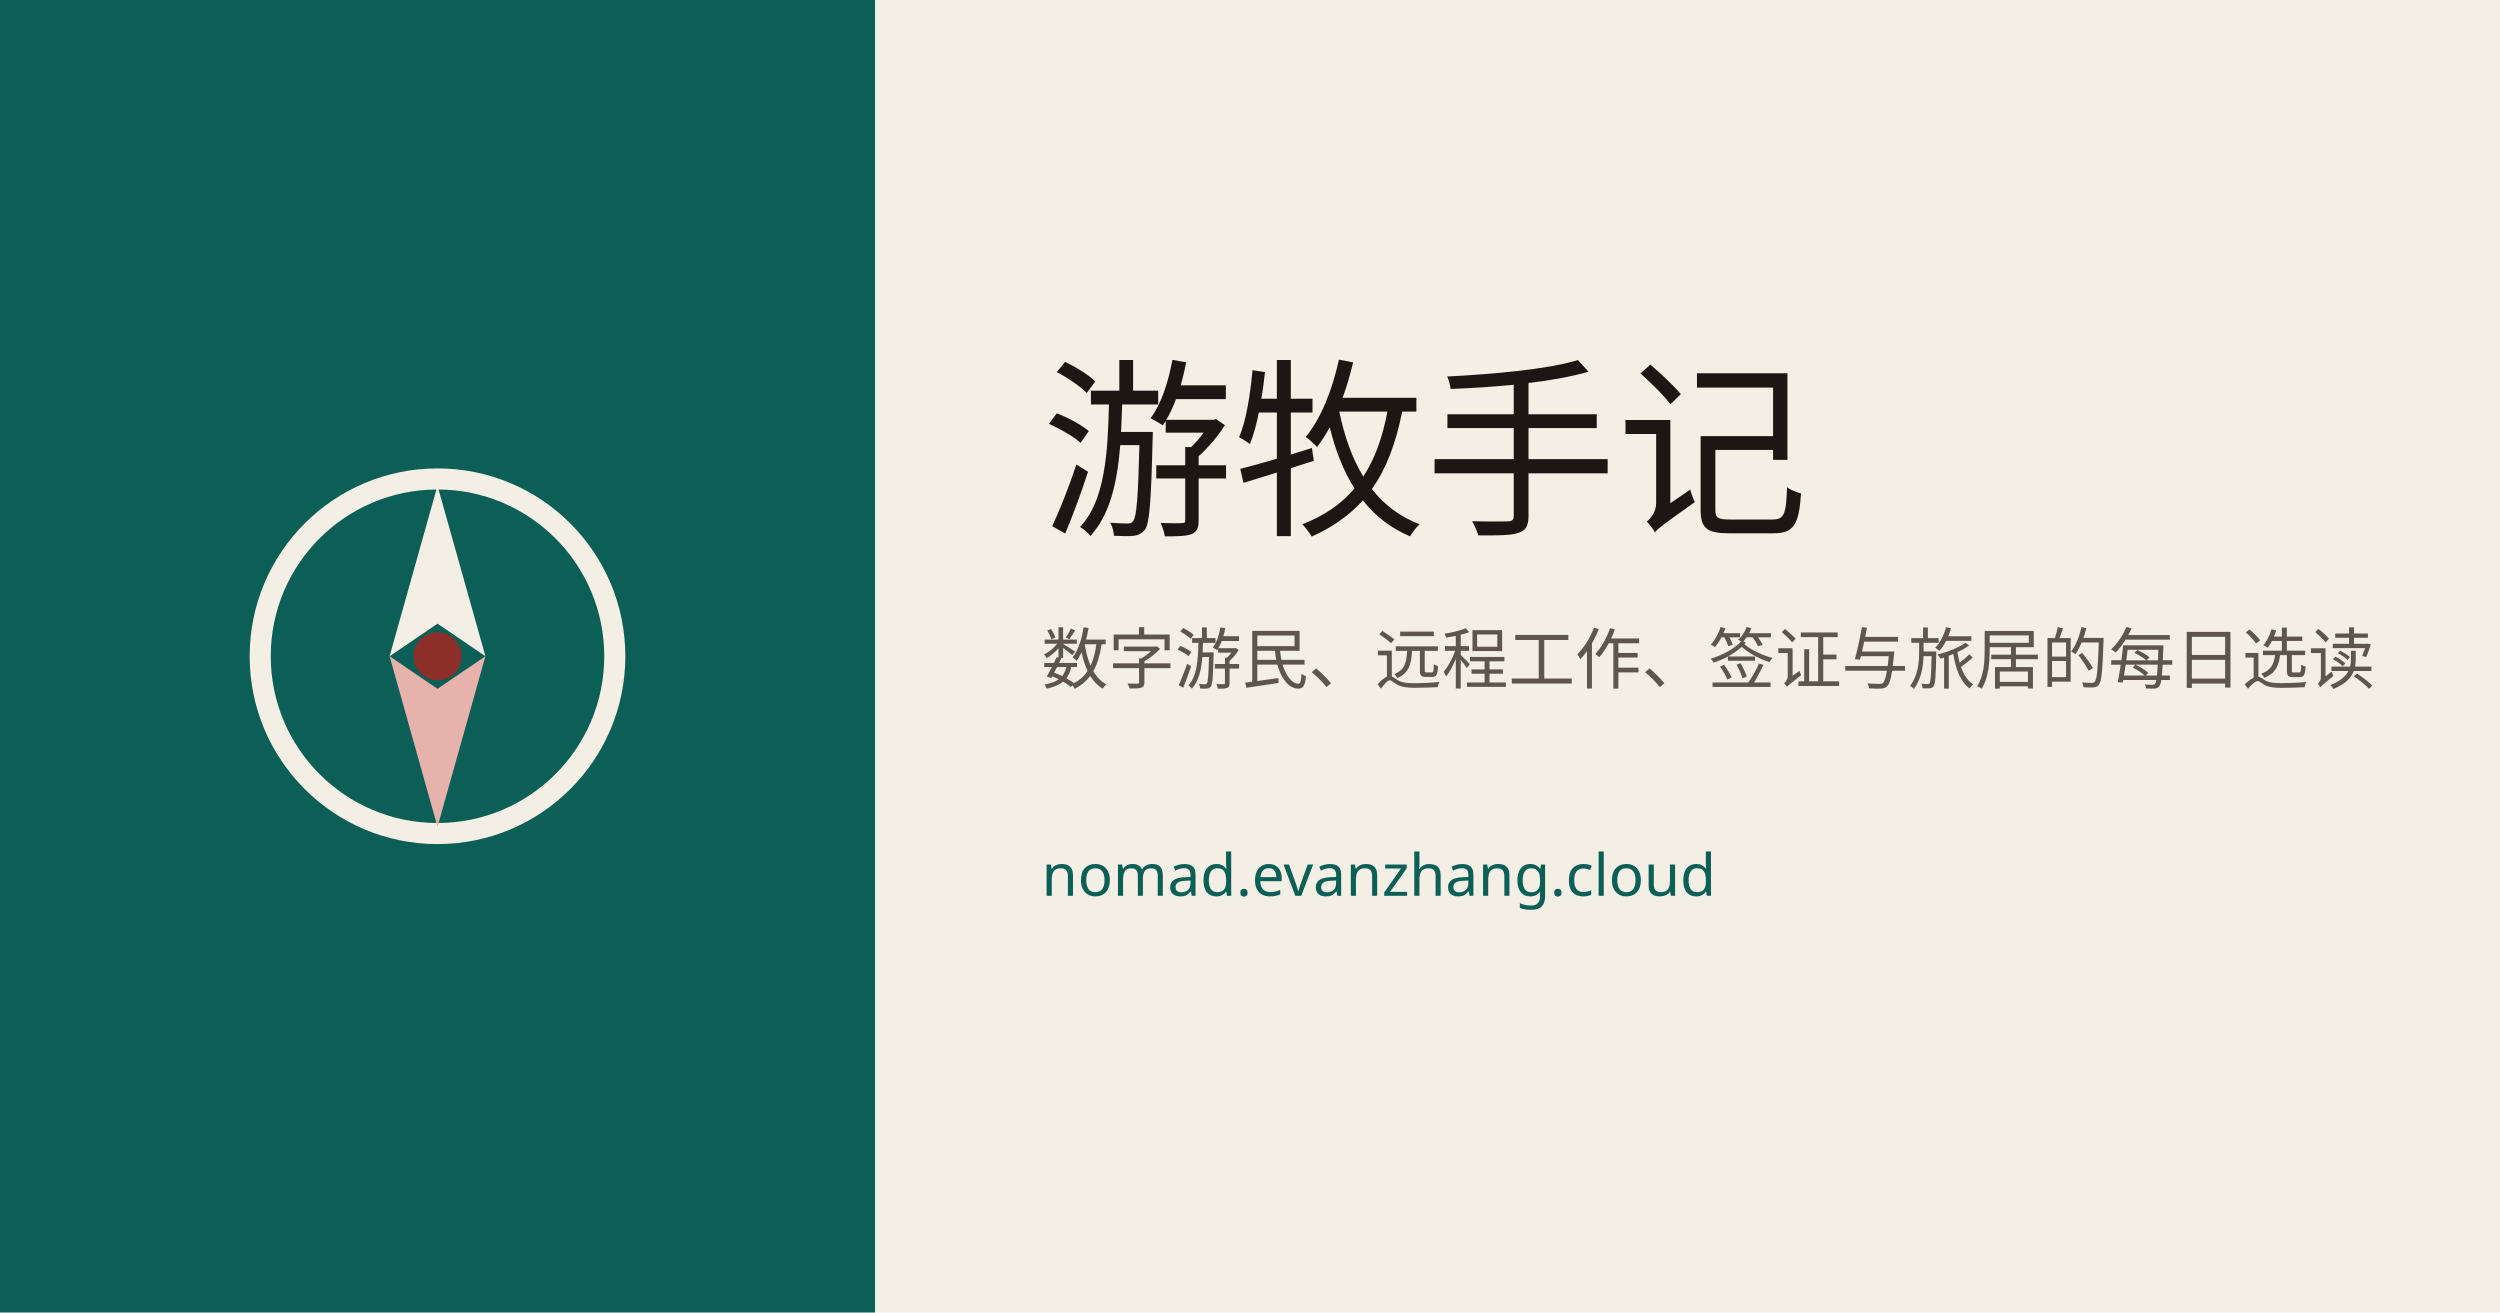
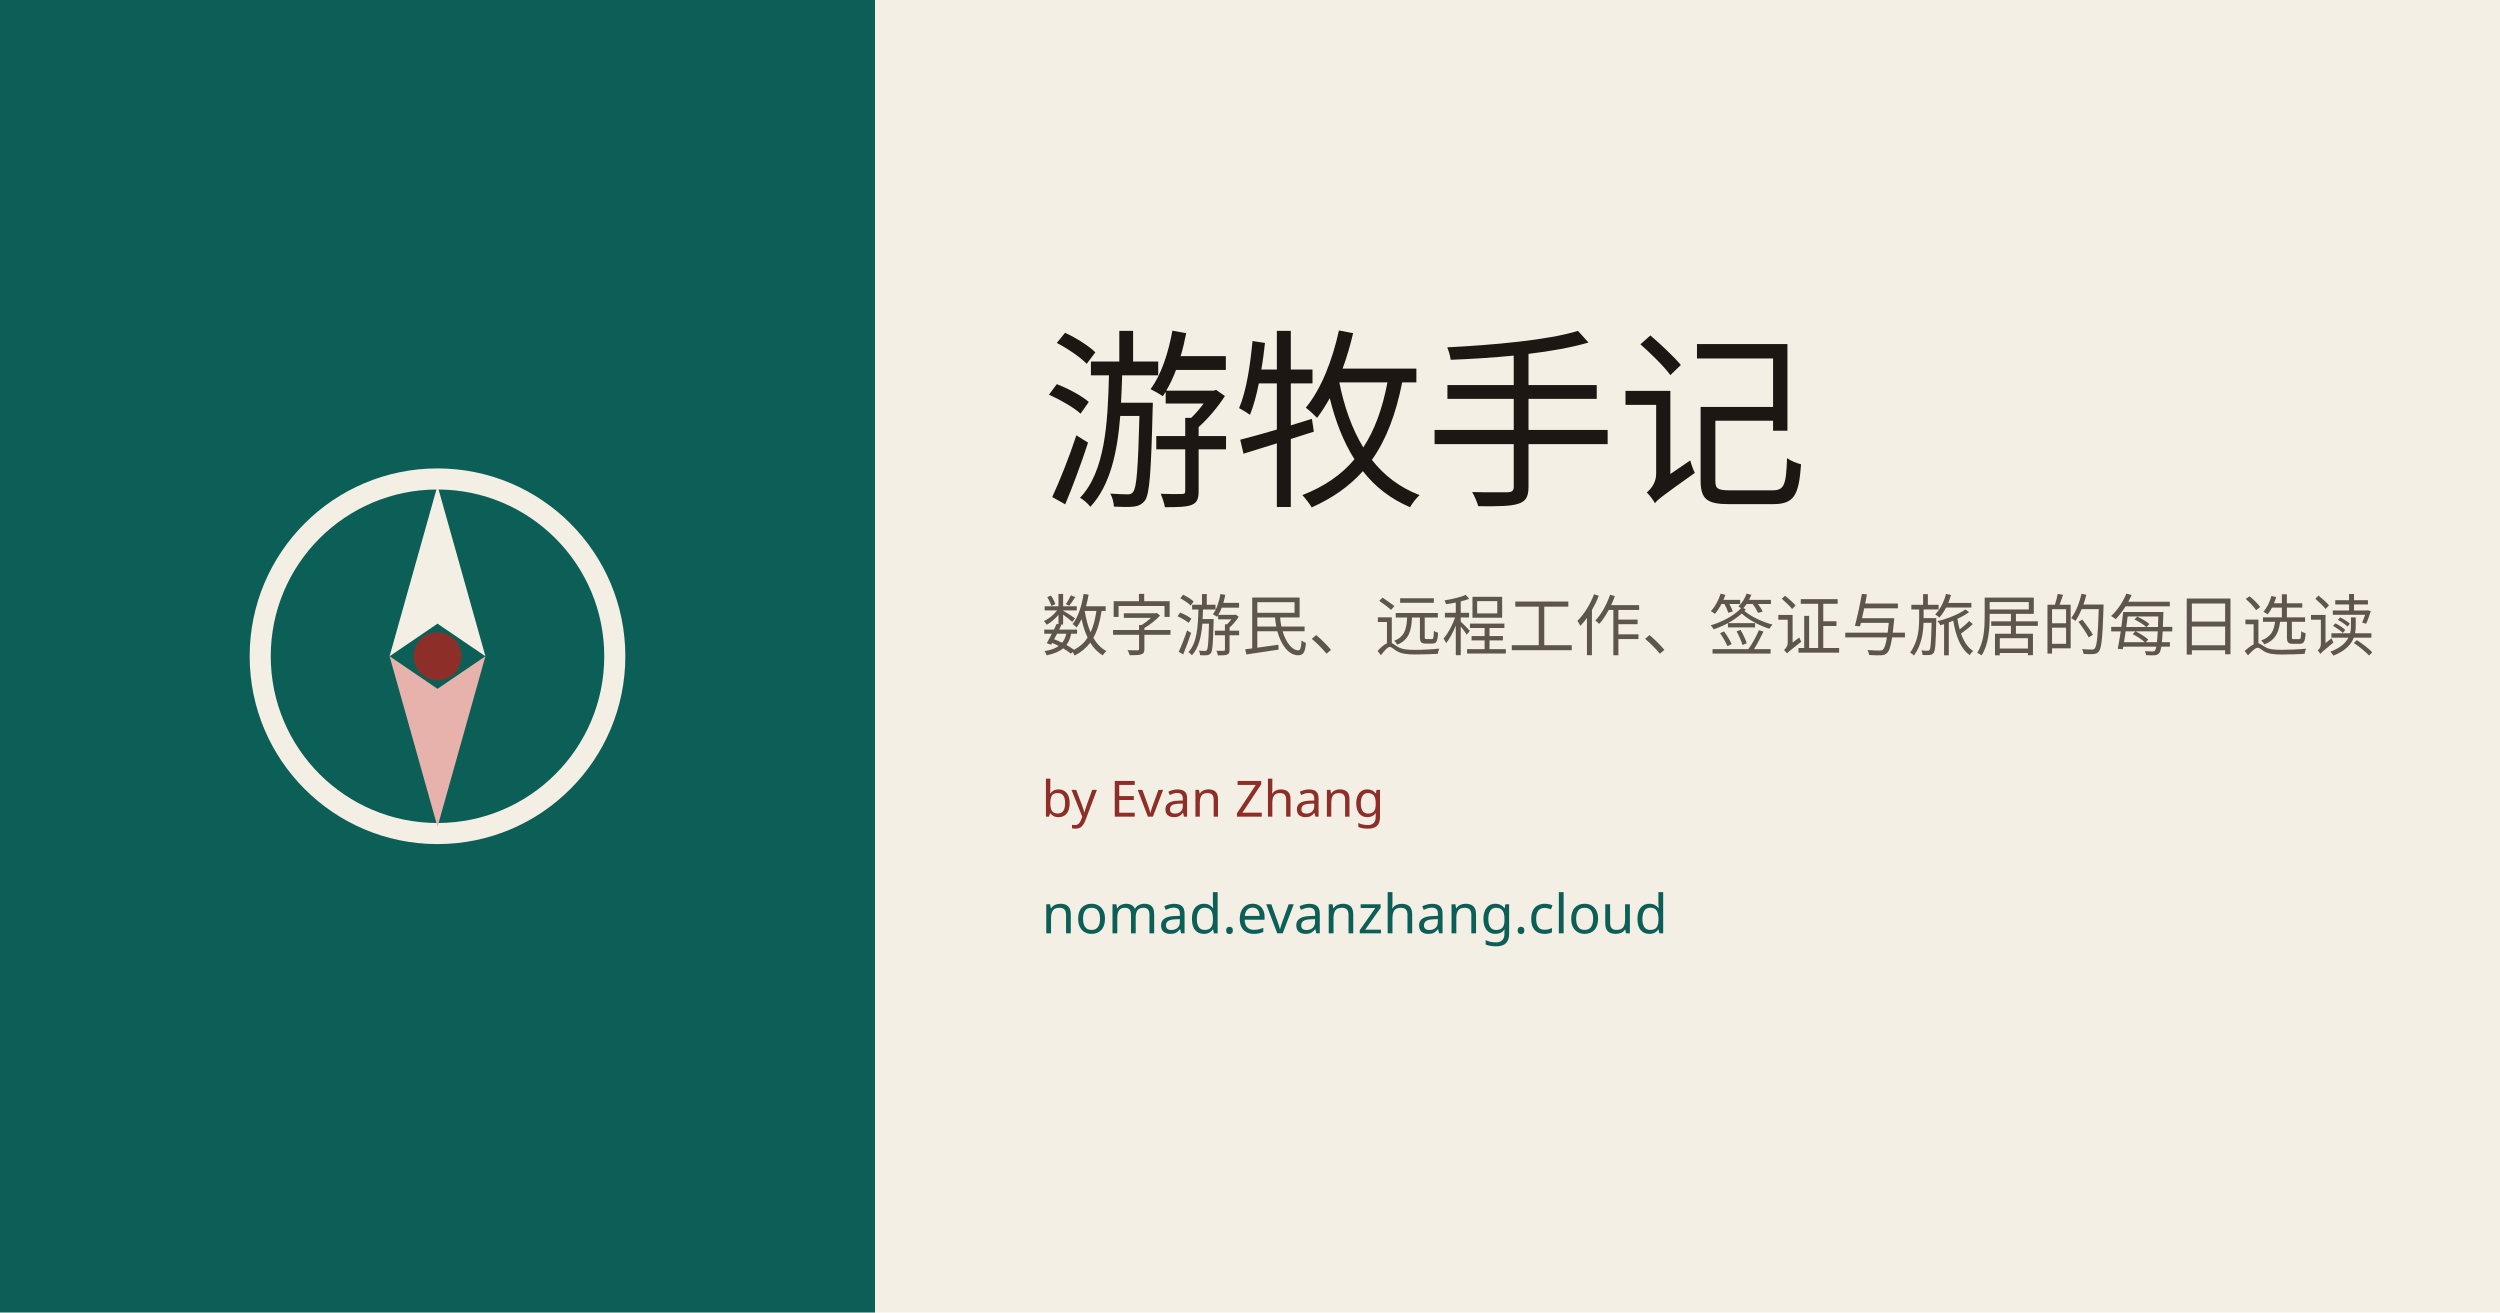
<svg xmlns="http://www.w3.org/2000/svg" width="1200" height="630" viewBox="0 0 1200 630">
  <rect width="1200" height="630" fill="#f4efe4" />
  <rect width="420" height="630" fill="#0c5f57" />
  <g transform="translate(118 223) scale(4.6)">
    <circle cx="20" cy="20" r="18.5" fill="none" stroke="#f4efe4" stroke-width="2.2" />
    <path d="M20 2.2 25 20 20 16.6 15 20Z" fill="#f4efe4" />
    <path d="M20 37.8 15 20 20 23.4 25 20Z" fill="#e7b2ab" />
    <circle cx="20" cy="20" r="2.5" fill="#8d2e28" />
  </g>
-   <text x="500" y="250" fill="#1c1712" font-family="Noto Sans, Droid Sans Fallback" font-size="92">游牧手记</text>
-   <text x="500" y="328" fill="#5e564e" font-family="Noto Sans, Droid Sans Fallback" font-size="32">数字游民、远程工作、签证与旅居的每日选读</text>
-   <text x="500" y="430" fill="#0c5f57" font-family="Noto Sans, Droid Sans Fallback" font-size="28">nomad.evanzhang.cloud</text>
+   <text x="500" y="236" fill="#1c1712" font-family="Noto Sans, Droid Sans Fallback" font-size="92">游牧手记</text>
+   <text x="500" y="312" fill="#5e564e" font-family="Noto Sans, Droid Sans Fallback" font-size="32">数字游民、远程工作、签证与旅居的每日选读</text>
+   <text x="500" y="392" fill="#8d2e28" font-family="Noto Sans, Droid Sans Fallback" font-size="24">by Evan Zhang</text>
+   <text x="500" y="448" fill="#0c5f57" font-family="Noto Sans, Droid Sans Fallback" font-size="26">nomad.evanzhang.cloud</text>
</svg>
